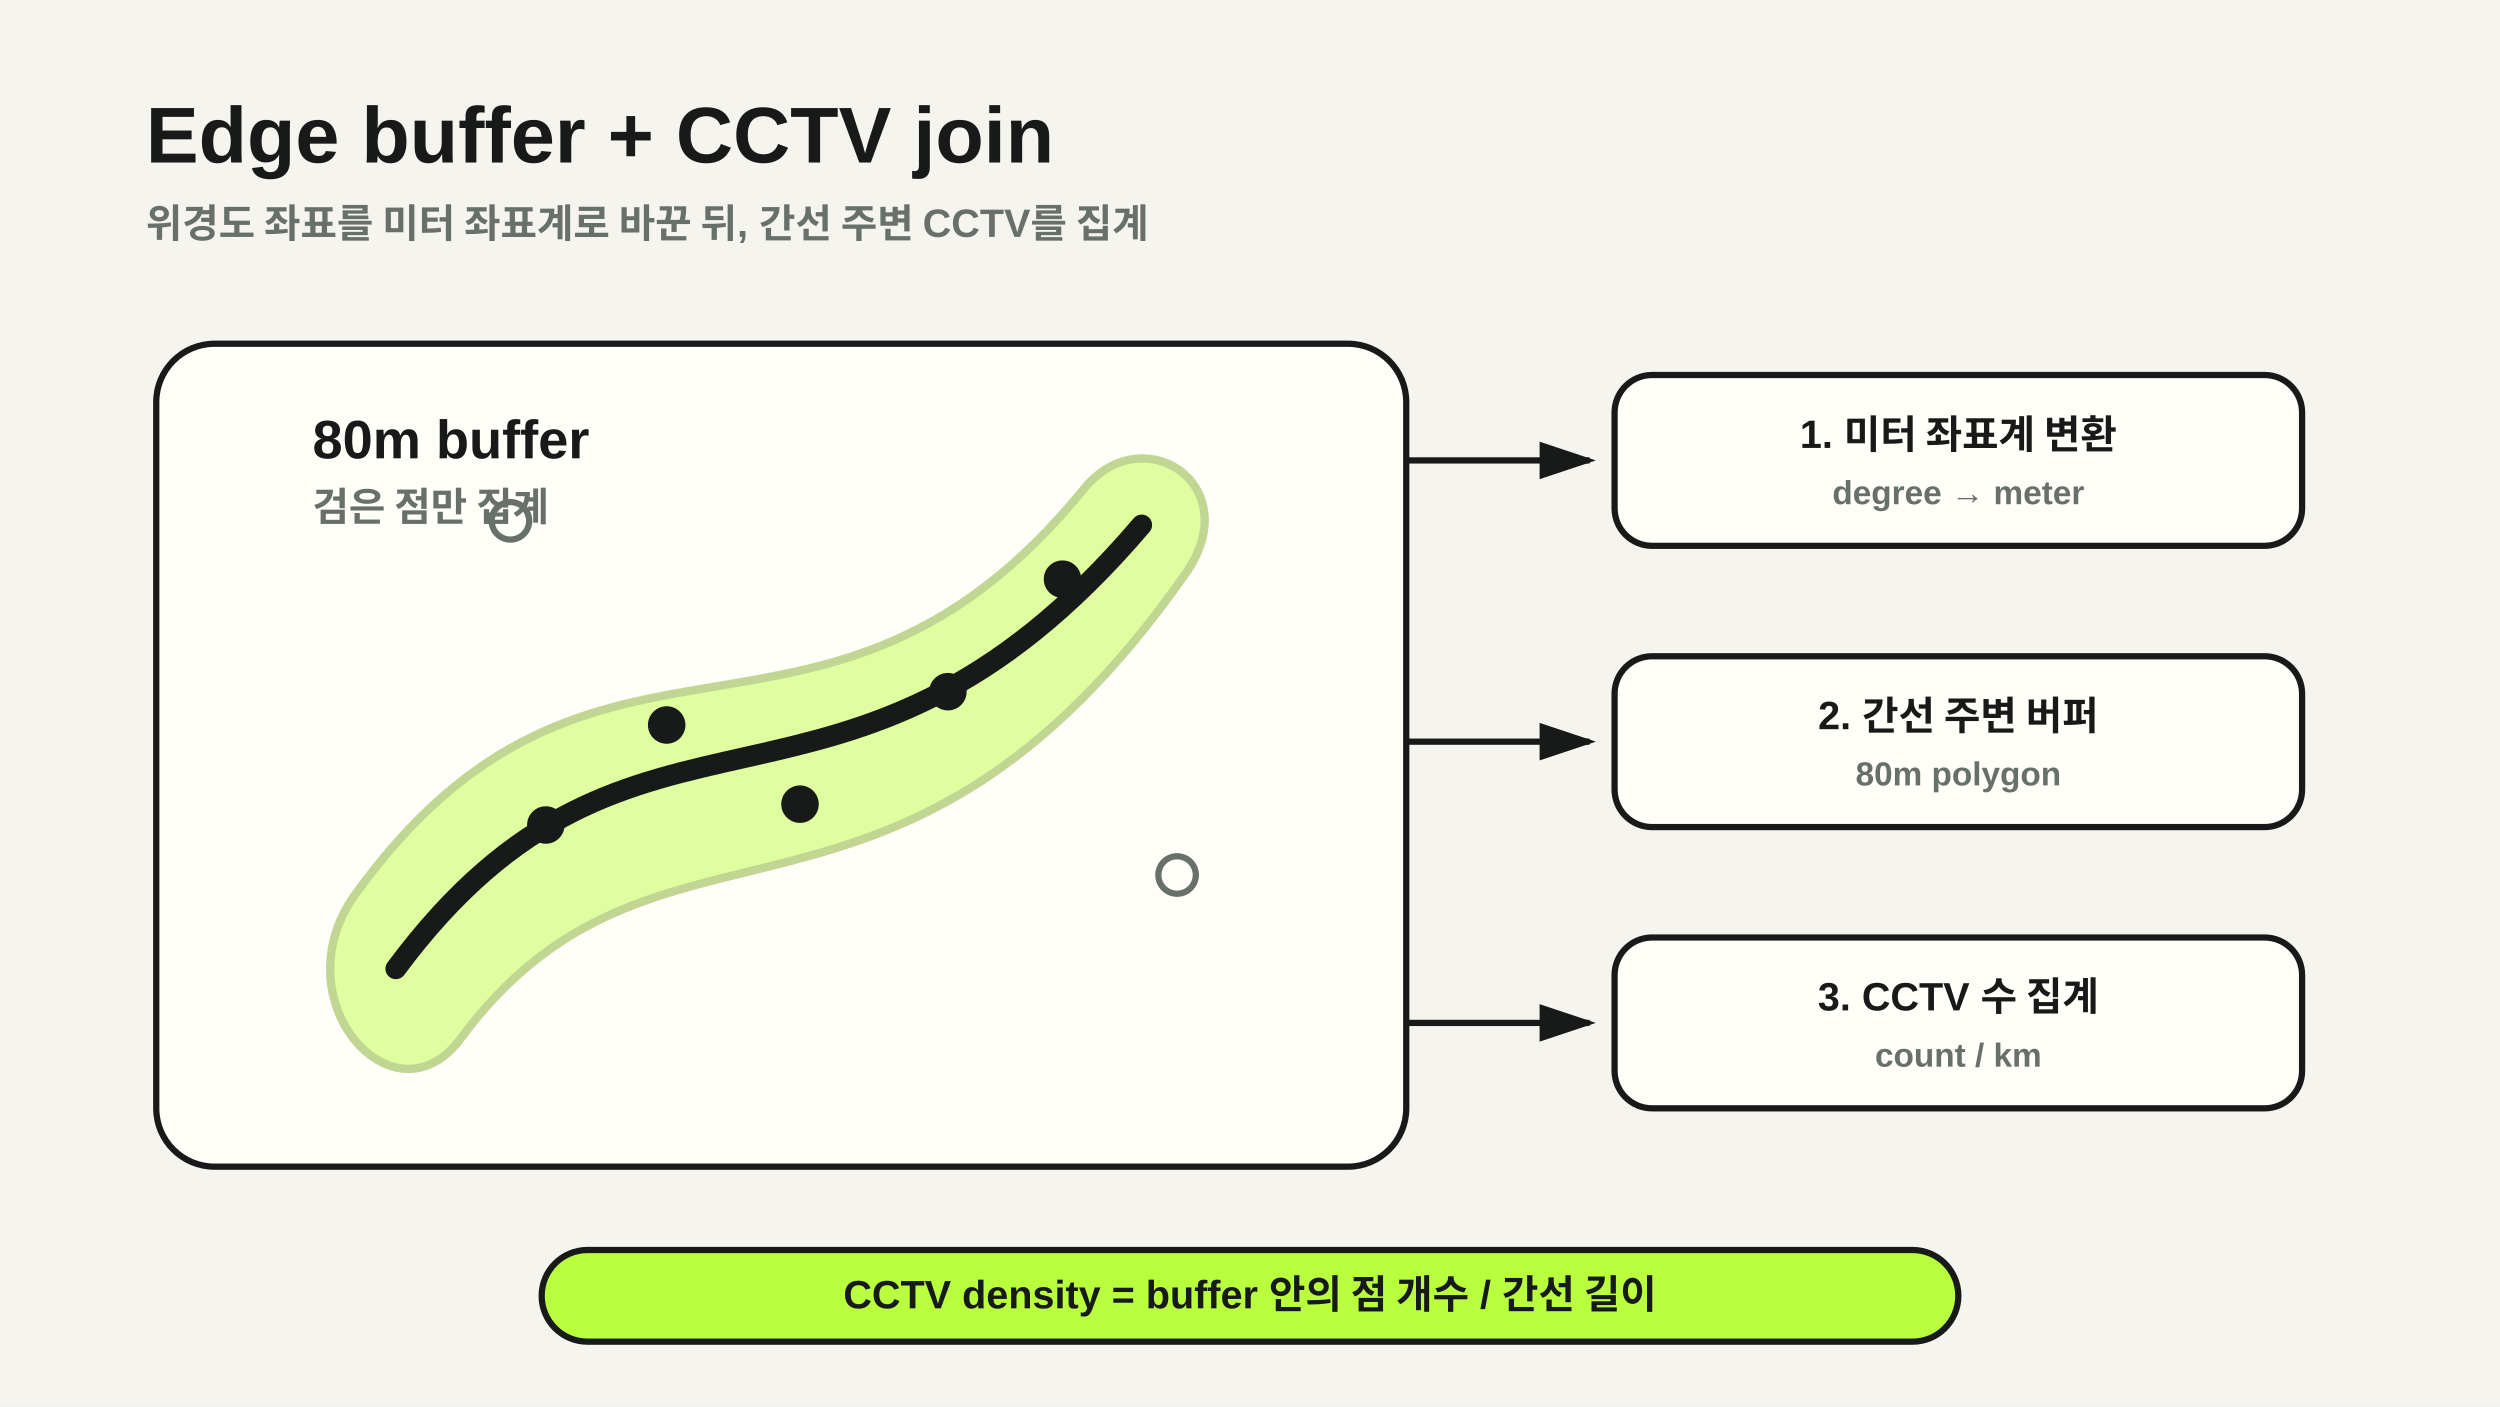
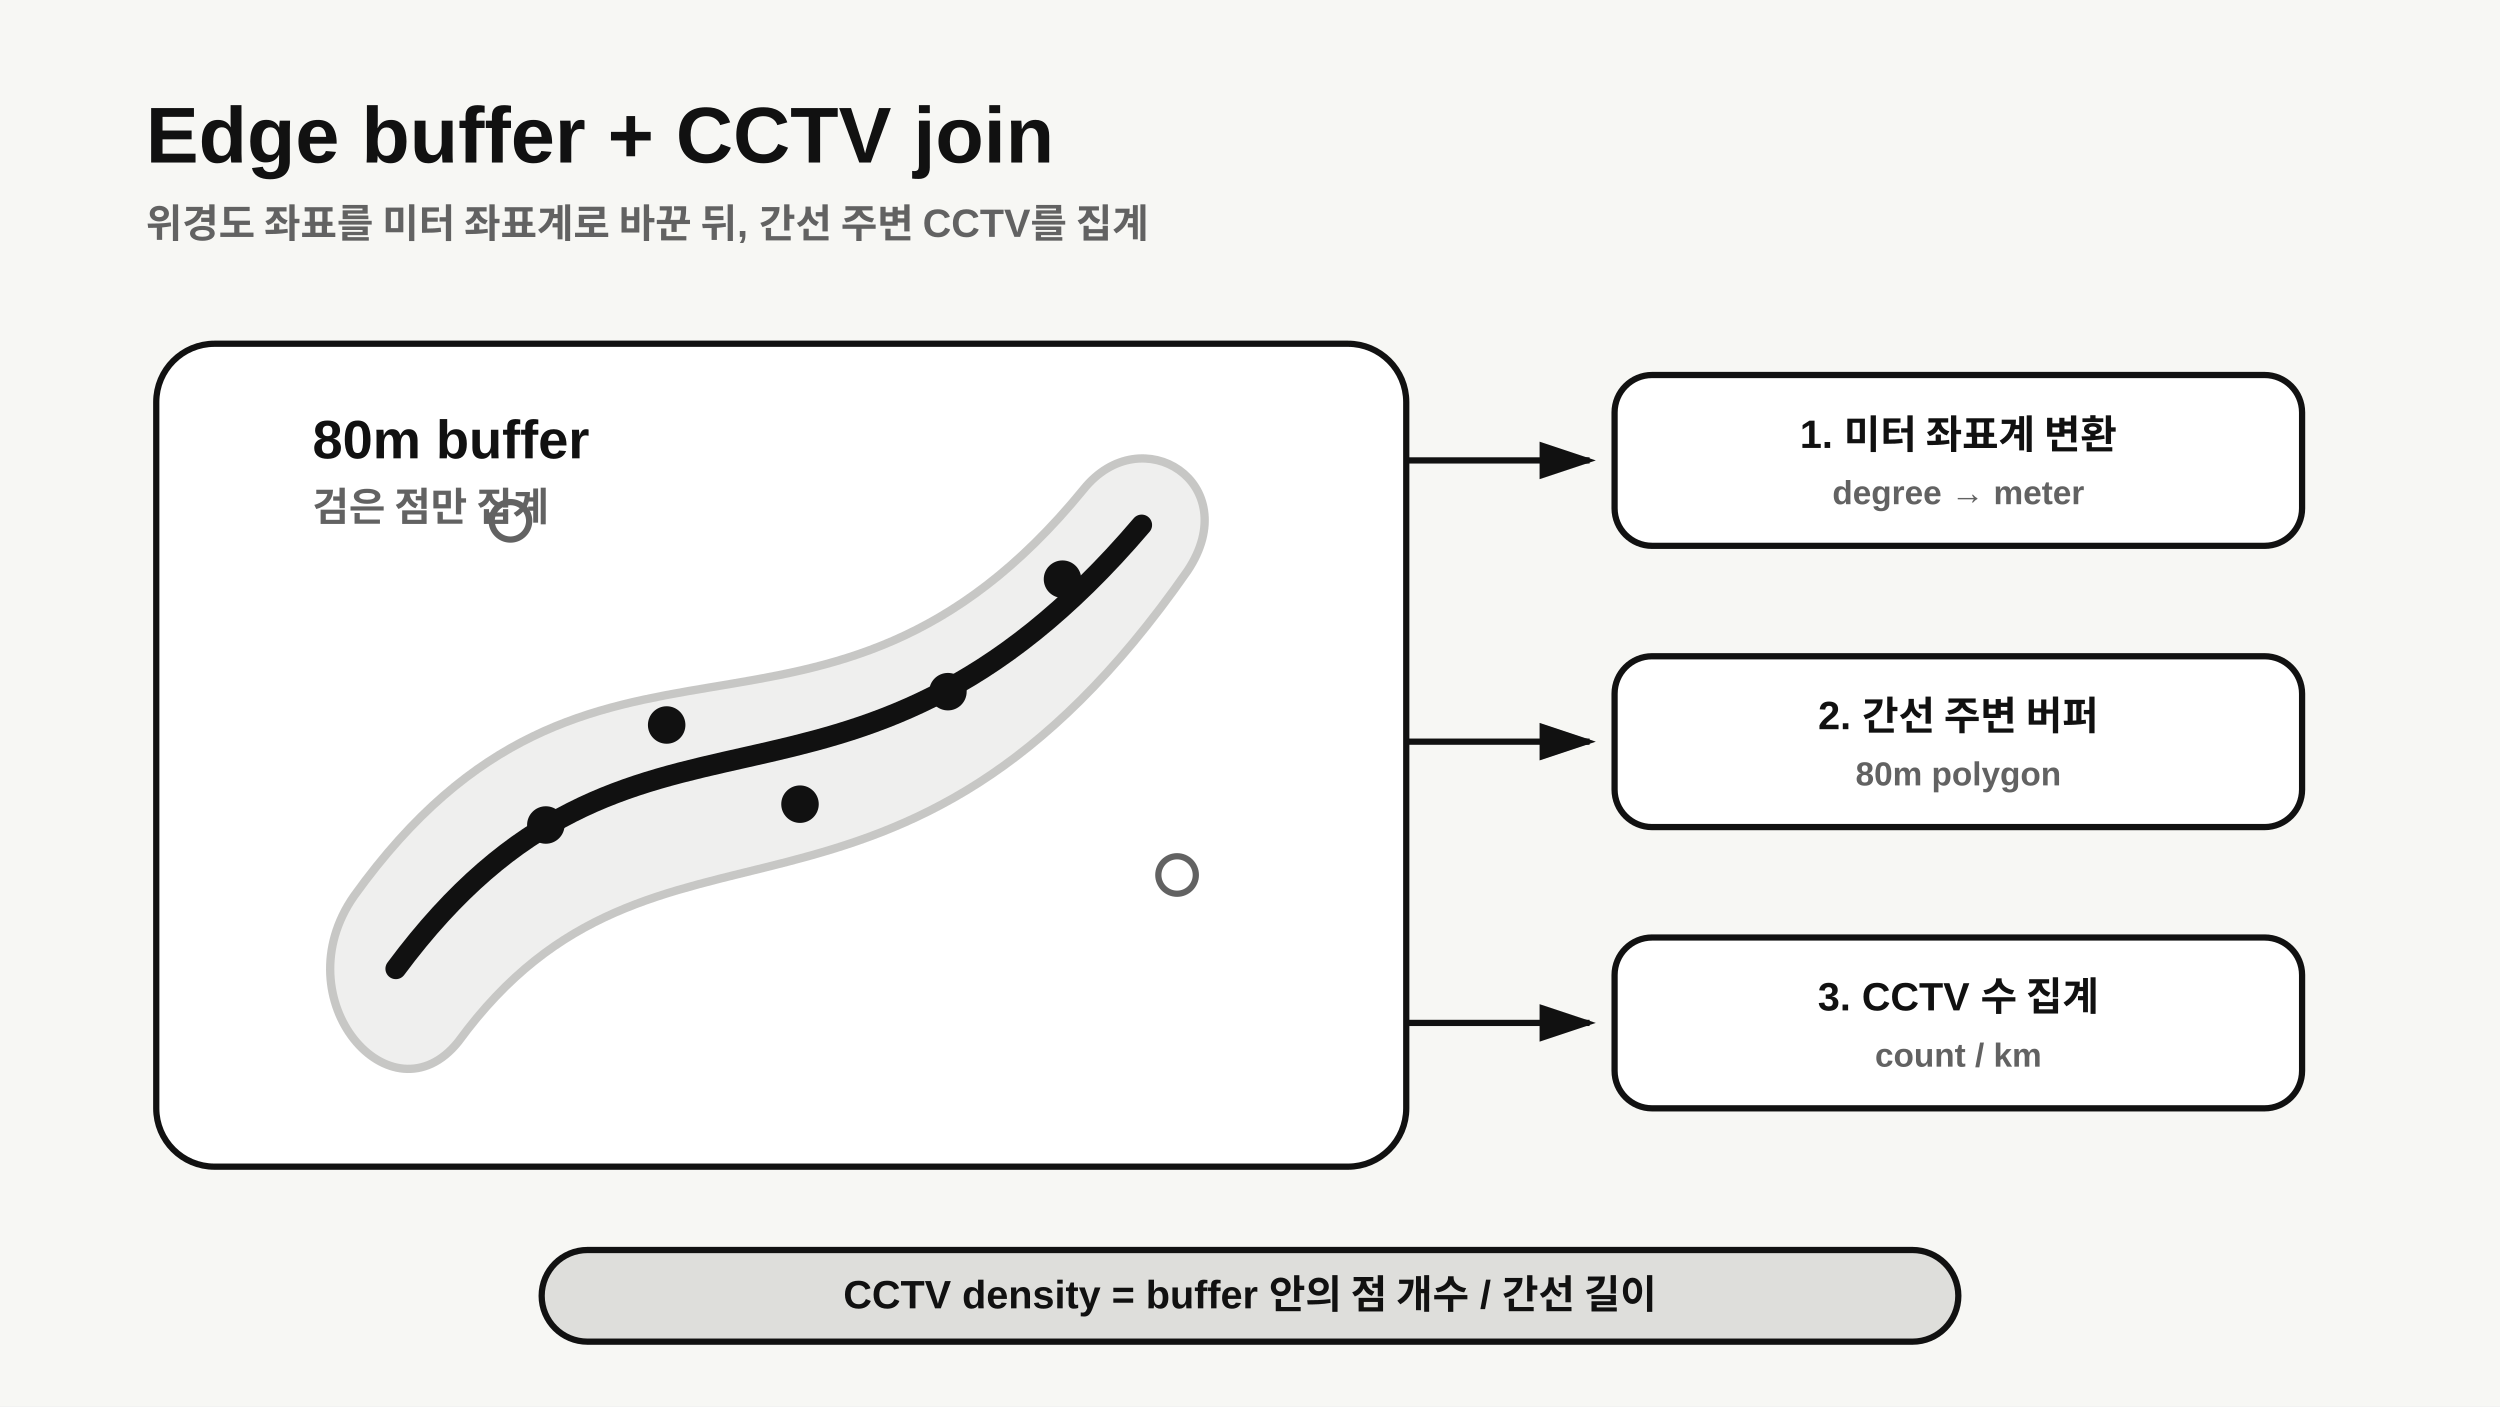
<svg xmlns="http://www.w3.org/2000/svg" viewBox="0 0 1200 675" role="img" aria-labelledby="title desc">
  <defs>
    <marker id="arrow" markerWidth="10" markerHeight="10" refX="8" refY="3" orient="auto" markerUnits="strokeWidth">
-       <path d="M0,0 L0,6 L9,3 z" fill="#171a18" />
+       <path d="M0,0 L0,6 L9,3 z" fill="#111111" />
    </marker>
    <style>
-       .bg{fill:#f5f4ef}.card{fill:#fffef9;stroke:#171a18;stroke-width:3}.buffer{fill:#baff3e;opacity:.48;stroke:#7cab22;stroke-width:4}.edge{stroke:#171a18;stroke-width:10;fill:none;stroke-linecap:round}.point{fill:#171a18}.out{fill:#fffef9;stroke:#67706a;stroke-width:3}.line{stroke:#171a18;stroke-width:3;fill:none;marker-end:url(#arrow)}.accent{fill:#baff3e;stroke:#171a18;stroke-width:3}.muted{fill:#67706a}.ink{fill:#171a18}text{font-family:Pretendard,'Noto Sans KR',Arial,sans-serif}.title{font-size:38px;font-weight:900}.label{font-size:26px;font-weight:850}.small{font-size:19px;font-weight:700}.tiny{font-size:16px;font-weight:700}
+       .bg{fill:#f7f7f4}.card{fill:#ffffff;stroke:#111111;stroke-width:3}.buffer{fill:#dededb;opacity:.48;stroke:#8a8a86;stroke-width:4}.edge{stroke:#111111;stroke-width:10;fill:none;stroke-linecap:round}.point{fill:#111111}.out{fill:#ffffff;stroke:#626262;stroke-width:3}.line{stroke:#111111;stroke-width:3;fill:none;marker-end:url(#arrow)}.accent{fill:#dededb;stroke:#111111;stroke-width:3}.muted{fill:#626262}.ink{fill:#111111}text{font-family:Pretendard,'Noto Sans KR',Arial,sans-serif}.title{font-size:38px;font-weight:900}.label{font-size:26px;font-weight:850}.small{font-size:19px;font-weight:700}.tiny{font-size:16px;font-weight:700}
    </style>
  </defs>
  <rect class="bg" width="1200" height="675" />
  <text x="70" y="78" class="title ink">Edge buffer + CCTV join</text>
  <text x="70" y="114" class="small muted">위경도 좌표를 미터 좌표계로 바꾼 뒤, 간선 주변 CCTV를 집계</text>
  <rect x="75" y="165" width="600" height="395" rx="28" class="card" />
  <path class="buffer" d="M170 430 C285 270 395 388 520 235 C548 200 598 232 570 274 C430 475 315 370 220 500 C188 540 135 480 170 430Z" />
  <path class="edge" d="M190 465 C305 310 405 420 548 252" />
  <circle cx="262" cy="396" r="9" class="point" />
  <circle cx="320" cy="348" r="9" class="point" />
  <circle cx="384" cy="386" r="9" class="point" />
  <circle cx="455" cy="332" r="9" class="point" />
  <circle cx="510" cy="278" r="9" class="point" />
  <circle cx="565" cy="420" r="9" class="out" />
  <circle cx="245" cy="250" r="9" class="out" />
  <text x="150" y="220" class="label ink">80m buffer</text>
  <text x="150" y="250" class="small muted">검은 점만 집계</text>
  <rect x="775" y="180" width="330" height="82" rx="18" class="card" />
  <text x="940" y="215" text-anchor="middle" class="small ink">1. 미터 좌표계 변환</text>
  <text x="940" y="242" text-anchor="middle" class="tiny muted">degree → meter</text>
  <rect x="775" y="315" width="330" height="82" rx="18" class="card" />
  <text x="940" y="350" text-anchor="middle" class="small ink">2. 간선 주변 버퍼</text>
  <text x="940" y="377" text-anchor="middle" class="tiny muted">80m polygon</text>
  <rect x="775" y="450" width="330" height="82" rx="18" class="card" />
  <text x="940" y="485" text-anchor="middle" class="small ink">3. CCTV 수 집계</text>
  <text x="940" y="512" text-anchor="middle" class="tiny muted">count / km</text>
  <path class="line" d="M675 221 H763" />
  <path class="line" d="M675 356 H763" />
  <path class="line" d="M675 491 H763" />
  <rect x="260" y="600" width="680" height="44" rx="22" class="accent" />
  <text x="600" y="628" text-anchor="middle" class="small ink">CCTV density = buffer 안의 점 개수 / 간선 길이</text>
</svg>
